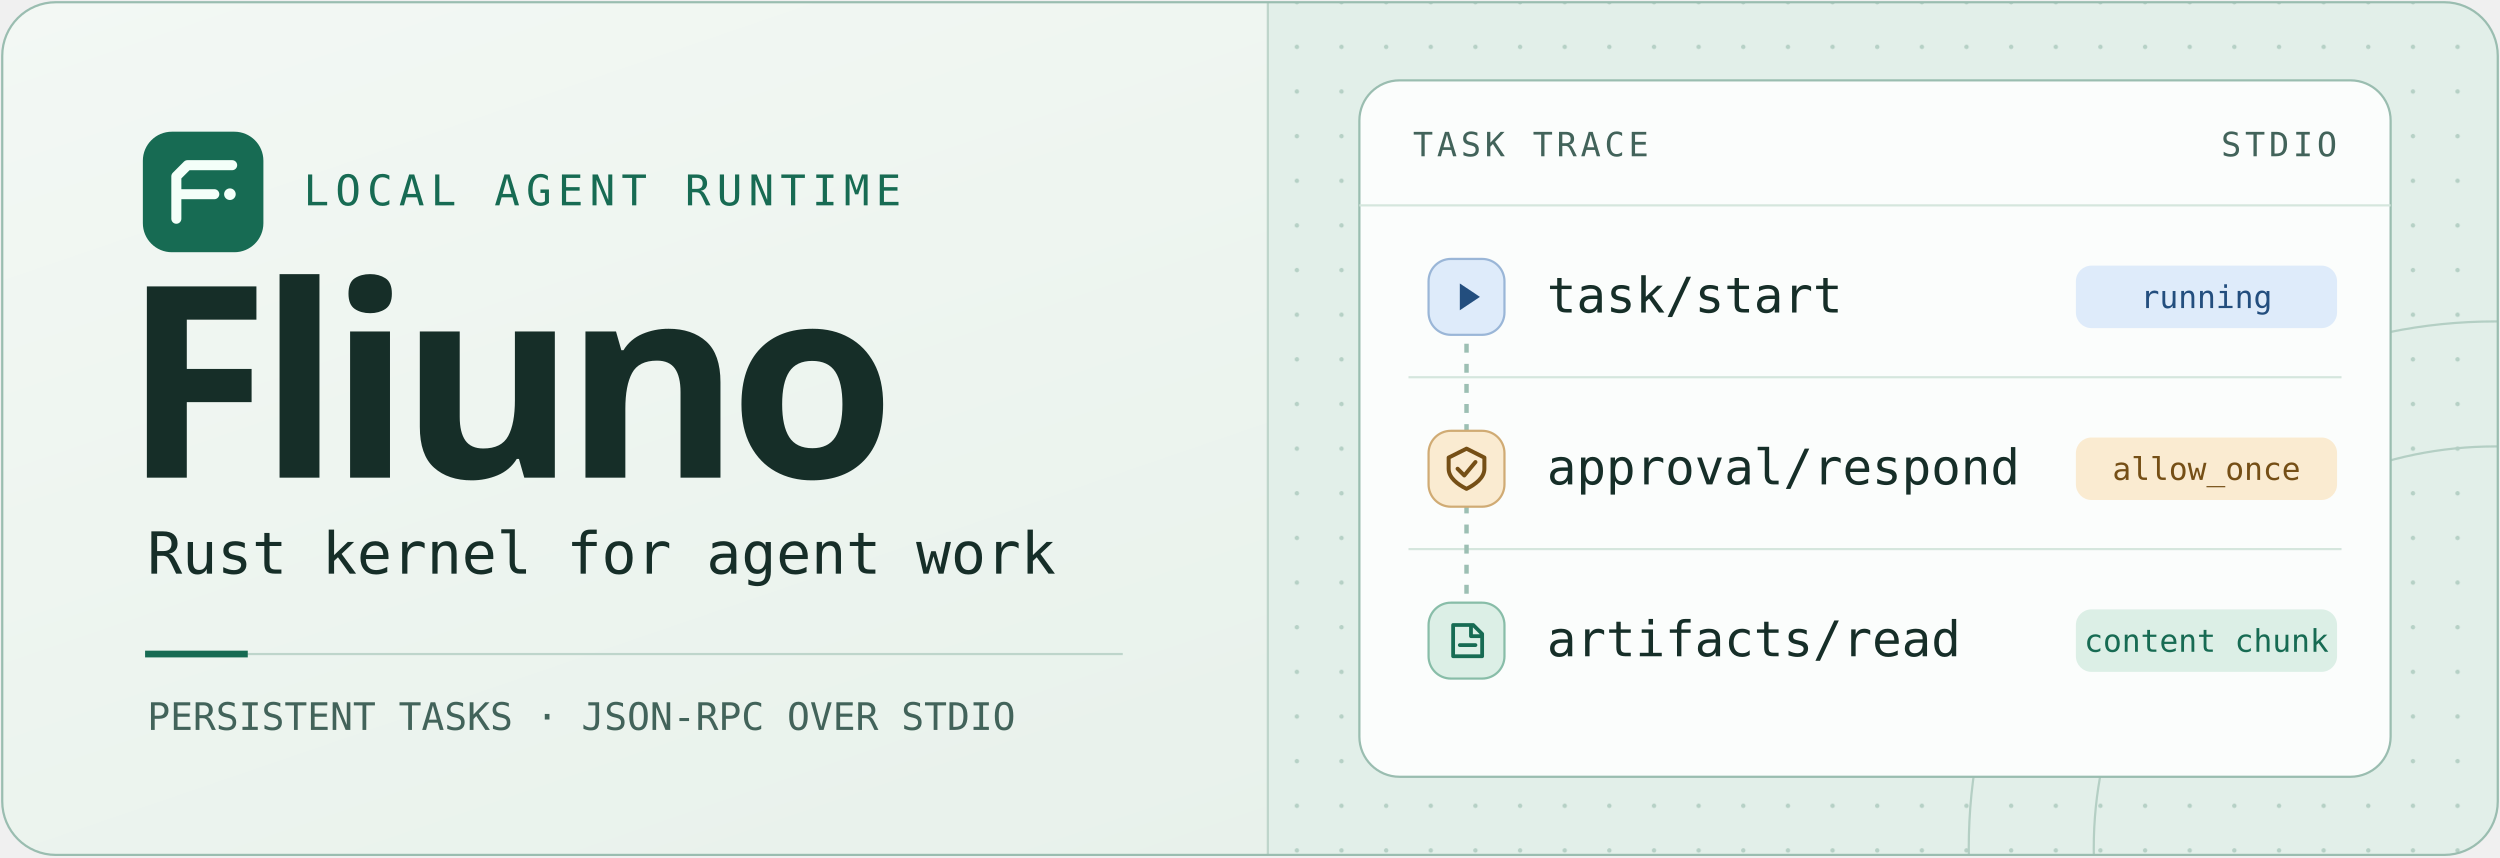
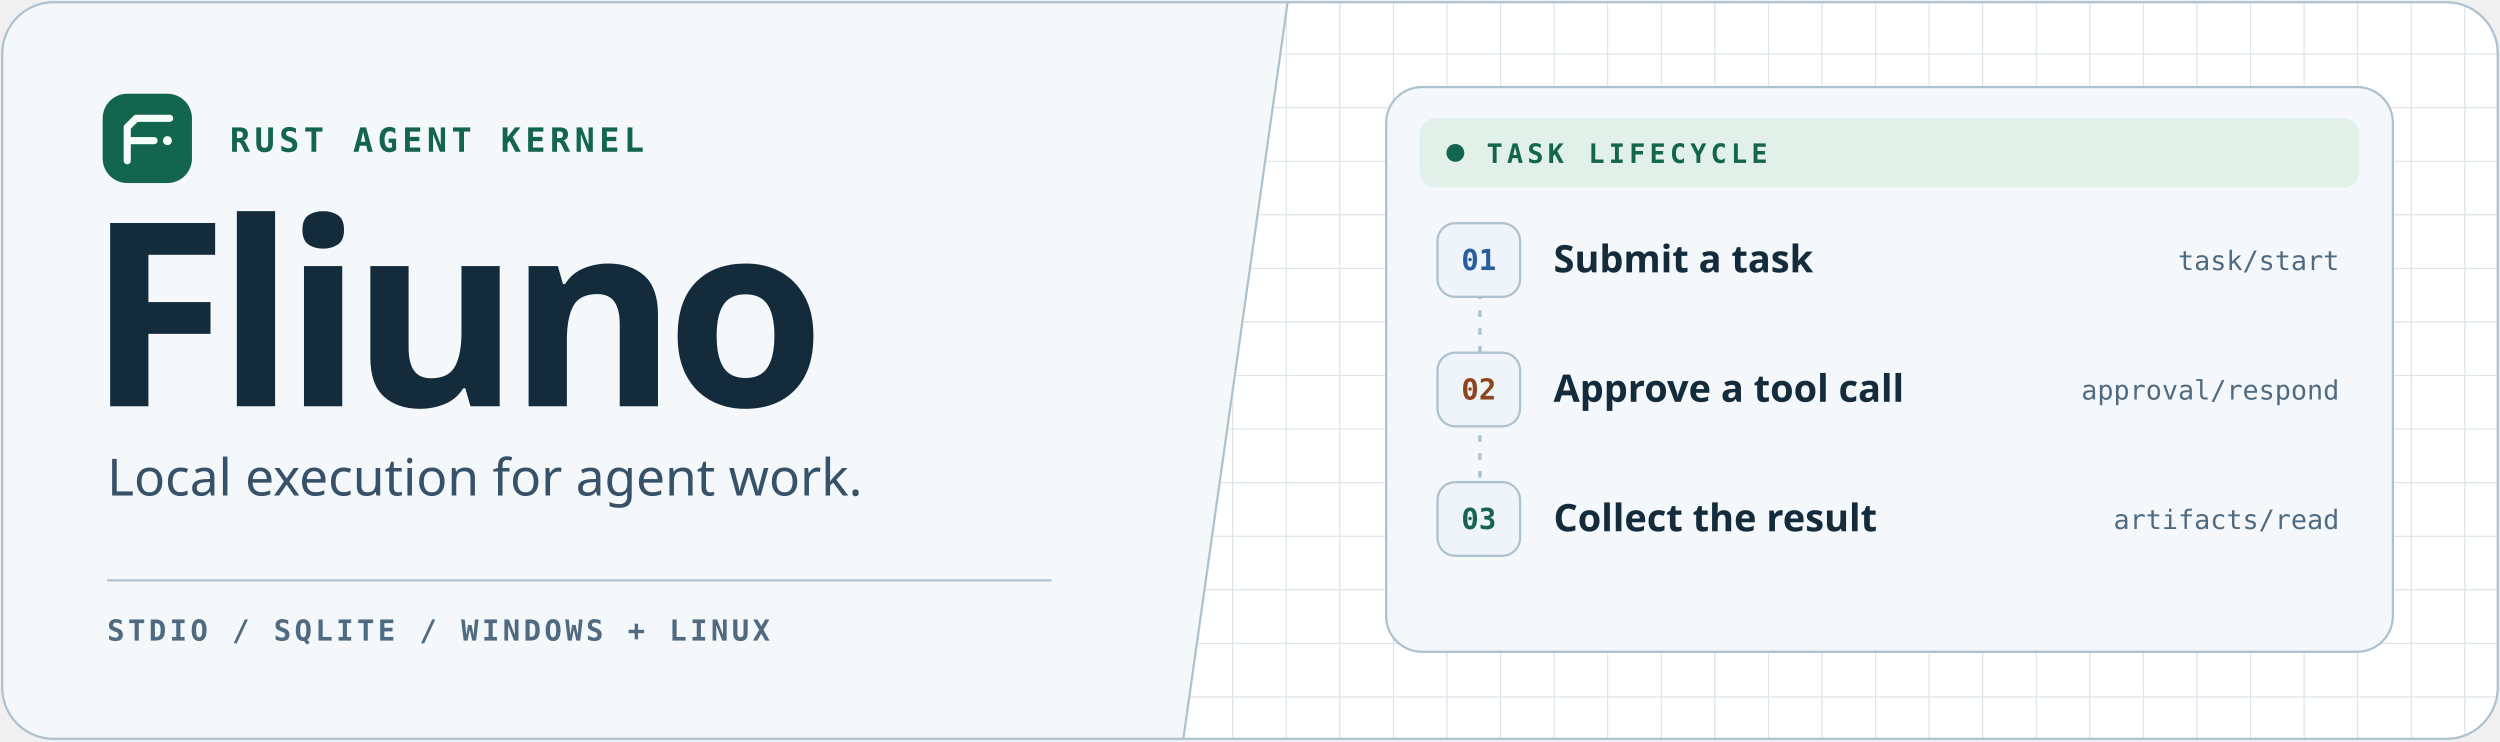
- <svg xmlns="http://www.w3.org/2000/svg" width="1120" height="384" viewBox="0 0 1120 384" role="img" aria-labelledby="title desc">
+ <svg xmlns="http://www.w3.org/2000/svg" width="1120" height="332" viewBox="0 0 1120 332" role="img" aria-labelledby="title desc">
  <defs>
-     <linearGradient id="ink" x2="1" y2="1">
-       <stop stop-color="#f3f8f4" />
-       <stop offset="1" stop-color="#e4efe8" />
-     </linearGradient>
-     <pattern id="dots" width="20" height="20" patternUnits="userSpaceOnUse">
-       <circle cx="1" cy="1" r="1" fill="#649783" opacity=".34" />
+     <clipPath id="frame">
+       <rect x="1" y="1" width="1118" height="330" rx="23" />
+     </clipPath>
+     <pattern id="grid" width="24" height="24" patternUnits="userSpaceOnUse">
+       <path d="M24 0H0v24" fill="none" stroke="#adc1ce" stroke-opacity=".44" />
    </pattern>
-     <clipPath id="edge">
-       <rect x="1" y="1" width="1118" height="382" rx="24" />
-     </clipPath>
  </defs>
-   <g clip-path="url(#edge)">
-     <path fill="url(#ink)" d="M0 0h1120v384H0z" />
-     <path fill="#e2efe9" d="M568 0h552v384H568z" />
-     <path fill="url(#dots)" d="M568 0h552v384H568z" />
-     <circle cx="1118" cy="380" r="180" fill="none" stroke="#b4cfc4" />
-     <circle cx="1118" cy="380" r="236" fill="none" stroke="#b4cfc4" />
-     <path d="M568 1v382" stroke="#bed5cb" />
-     <g transform="translate(64 59)">
-       <rect width="54" height="54" rx="13" fill="#176b53" />
-       <path d="M15 39V20l5-5h20M15 28h17" fill="none" stroke="#f4fff9" stroke-width="4.5" stroke-linecap="round" stroke-linejoin="round" />
-       <circle cx="39" cy="28" r="2.6" fill="#f4fff9" />
+   <g clip-path="url(#frame)" fill="#142b3b" font-family="system-ui, 'Segoe UI', sans-serif">
+     <rect x="0" y="0" width="1120" height="332" rx="23" fill="#f4f8fa" />
+     <path fill="#ffffff" d="M577 0H1120V332H530Z" />
+     <path fill="url(#grid)" d="M577 0H1120V332H530Z" />
+     <path d="M577 0L530 332" stroke="#adc1ce" />
+     <g transform="translate(46 42)">
+       <rect x="0" y="0" width="40" height="40" rx="11" fill="#14654d" />
+       <path d="M11 30V15l4-4h15M11 21h12" fill="none" stroke="#f5fffa" stroke-width="3.2" stroke-linecap="round" stroke-linejoin="round" />
+       <circle cx="29" cy="21" r="2" fill="#f5fffa" />
    </g>
-     <g font-family="ui-monospace, 'Cascadia Mono', Consolas, monospace">
-       <text x="136" y="92" fill="#176b53" font-size="19" letter-spacing="2.8">LOCAL AGENT RUNTIME</text>
-       <text x="66" y="257" fill="#162e28" font-size="26">Rust kernel for agent work</text>
-       <path d="M65 293h438" stroke="#bed5cb" />
-       <path d="M65 293h46" stroke="#176b53" stroke-width="3" />
-       <text x="66" y="327" fill="#42635a" font-size="17">PERSISTENT TASKS · JSON-RPC OVER STDIO</text>
+     <text x="103" y="68" font-size="15" fill="#14654d" font-weight="700" letter-spacing="2" font-family="ui-monospace, 'Cascadia Mono', Consolas, monospace">RUST AGENT KERNEL</text>
+     <text x="39" y="182" font-size="115" font-weight="750" letter-spacing="-5">Fliuno</text>
+     <text x="48" y="222" font-size="23" fill="#375268">Local execution for agent work.</text>
+     <path d="M48 260h423" stroke="#adc1ce" />
+     <text x="48" y="287" font-size="13" fill="#506b81" font-weight="650" letter-spacing="1.5" font-family="ui-monospace, 'Cascadia Mono', Consolas, monospace">STDIO  /  SQLITE  /  WINDOWS + LINUX</text>
+     <rect x="621" y="39" width="451" height="253" rx="16" fill="#f4f8fa" stroke="#adc1ce" />
+     <rect x="636" y="53" width="421" height="31" rx="7" fill="#e1f0e9" />
+     <circle cx="652" cy="68.5" r="4" fill="#14654d" />
+     <text x="666" y="73" font-size="12" fill="#14654d" font-weight="700" letter-spacing="1.9" font-family="ui-monospace, 'Cascadia Mono', Consolas, monospace">TASK LIFECYCLE</text>
+     <path d="M663 107v144" stroke="#adc1ce" stroke-width="1.5" stroke-dasharray="3 5" />
+     <g>
+       <rect x="644" y="100" width="37" height="33" rx="8" fill="#eef4f9" stroke="#adc1ce" />
+       <text x="662.5" y="121" font-size="13" fill="#285e9b" font-weight="750" font-family="ui-monospace, 'Cascadia Mono', Consolas, monospace" text-anchor="middle">01</text>
+       <text x="696" y="122" font-size="17" font-weight="650">Submit a task</text>
+       <text x="1048" y="121" font-size="12" fill="#506b81" font-family="ui-monospace, 'Cascadia Mono', Consolas, monospace" text-anchor="end">task/start</text>
    </g>
-     <text x="55" y="214" fill="#162e28" font-family="system-ui, 'Segoe UI', sans-serif" font-size="120" font-weight="760" letter-spacing="-5">Fliuno</text>
-     <g transform="translate(609 36)">
-       <rect width="462" height="312" rx="18" fill="#fbfdfc" stroke="#9abdb0" />
-       <path d="M0 56h462M22 133h418m-418 77h418" stroke="#d5e6dd" />
-       <g font-family="ui-monospace, 'Cascadia Mono', Consolas, monospace" font-size="15" letter-spacing="1.7">
-         <text x="24" y="34" fill="#42635a">TASK TRACE</text>
-         <text x="438" y="34" fill="#42635a" text-anchor="end">STDIO</text>
-       </g>
-       <path d="M48 100v140" stroke="#9cbfb3" stroke-dasharray="4 5" stroke-width="2" />
-       <g transform="translate(31 80)">
-         <rect width="34" height="34" rx="10" fill="#deebfa" stroke="#9ab6d7" />
-         <path d="m14 11 9 6-9 6z" fill="#234e7e" />
-       </g>
-       <g transform="translate(31 157)">
-         <rect width="34" height="34" rx="10" fill="#faebd1" stroke="#d0ab74" />
-         <path d="M17 8l8 4v5c0 4-4 7-8 9-4-2-8-5-8-9v-5zm-4 9 3 3 5-6" fill="none" stroke="#754f16" stroke-width="1.8" stroke-linecap="round" stroke-linejoin="round" />
-       </g>
-       <g transform="translate(31 234)">
-         <rect width="34" height="34" rx="10" fill="#dcefe6" stroke="#88bda8" />
-         <path d="M11 10h9l4 4v10H11zm8 0v5h5m-10 4h7" fill="none" stroke="#176b53" stroke-width="1.7" stroke-linecap="round" stroke-linejoin="round" />
-       </g>
-       <g font-family="ui-monospace, 'Cascadia Mono', Consolas, monospace" font-size="22" fill="#162e28">
-         <text x="84" y="104">task/start</text>
-         <text x="84" y="181">approval/respond</text>
-         <text x="84" y="258">artifacts/read</text>
-       </g>
-       <g font-family="ui-monospace, 'Cascadia Mono', Consolas, monospace" font-size="14" text-anchor="middle">
-         <rect x="321" y="83" width="117" height="28" rx="7" fill="#deebfa" />
-         <rect x="321" y="160" width="117" height="28" rx="7" fill="#faebd1" />
-         <rect x="321" y="237" width="117" height="28" rx="7" fill="#dcefe6" />
-         <text x="379.5" y="102" fill="#234e7e">running</text>
-         <text x="379.5" y="179" fill="#754f16">allow_once</text>
-         <text x="379.5" y="256" fill="#176b53">content chunk</text>
-       </g>
+     <g>
+       <rect x="644" y="158" width="37" height="33" rx="8" fill="#eef4f9" stroke="#adc1ce" />
+       <text x="662.5" y="179" font-size="13" fill="#8d451e" font-weight="750" font-family="ui-monospace, 'Cascadia Mono', Consolas, monospace" text-anchor="middle">02</text>
+       <text x="696" y="180" font-size="17" font-weight="650">Approve a tool call</text>
+       <text x="1048" y="179" font-size="12" fill="#506b81" font-family="ui-monospace, 'Cascadia Mono', Consolas, monospace" text-anchor="end">approval/respond</text>
+     </g>
+     <g>
+       <rect x="644" y="216" width="37" height="33" rx="8" fill="#eef4f9" stroke="#adc1ce" />
+       <text x="662.5" y="237" font-size="13" fill="#14654d" font-weight="750" font-family="ui-monospace, 'Cascadia Mono', Consolas, monospace" text-anchor="middle">03</text>
+       <text x="696" y="238" font-size="17" font-weight="650">Collect the result</text>
+       <text x="1048" y="237" font-size="12" fill="#506b81" font-family="ui-monospace, 'Cascadia Mono', Consolas, monospace" text-anchor="end">artifacts/read</text>
    </g>
  </g>
-   <rect x="1" y="1" width="1118" height="382" rx="24" fill="none" stroke="#9abdb0" />
+   <rect x="1" y="1" width="1118" height="330" rx="23" fill="none" stroke="#adc1ce" />
</svg>
